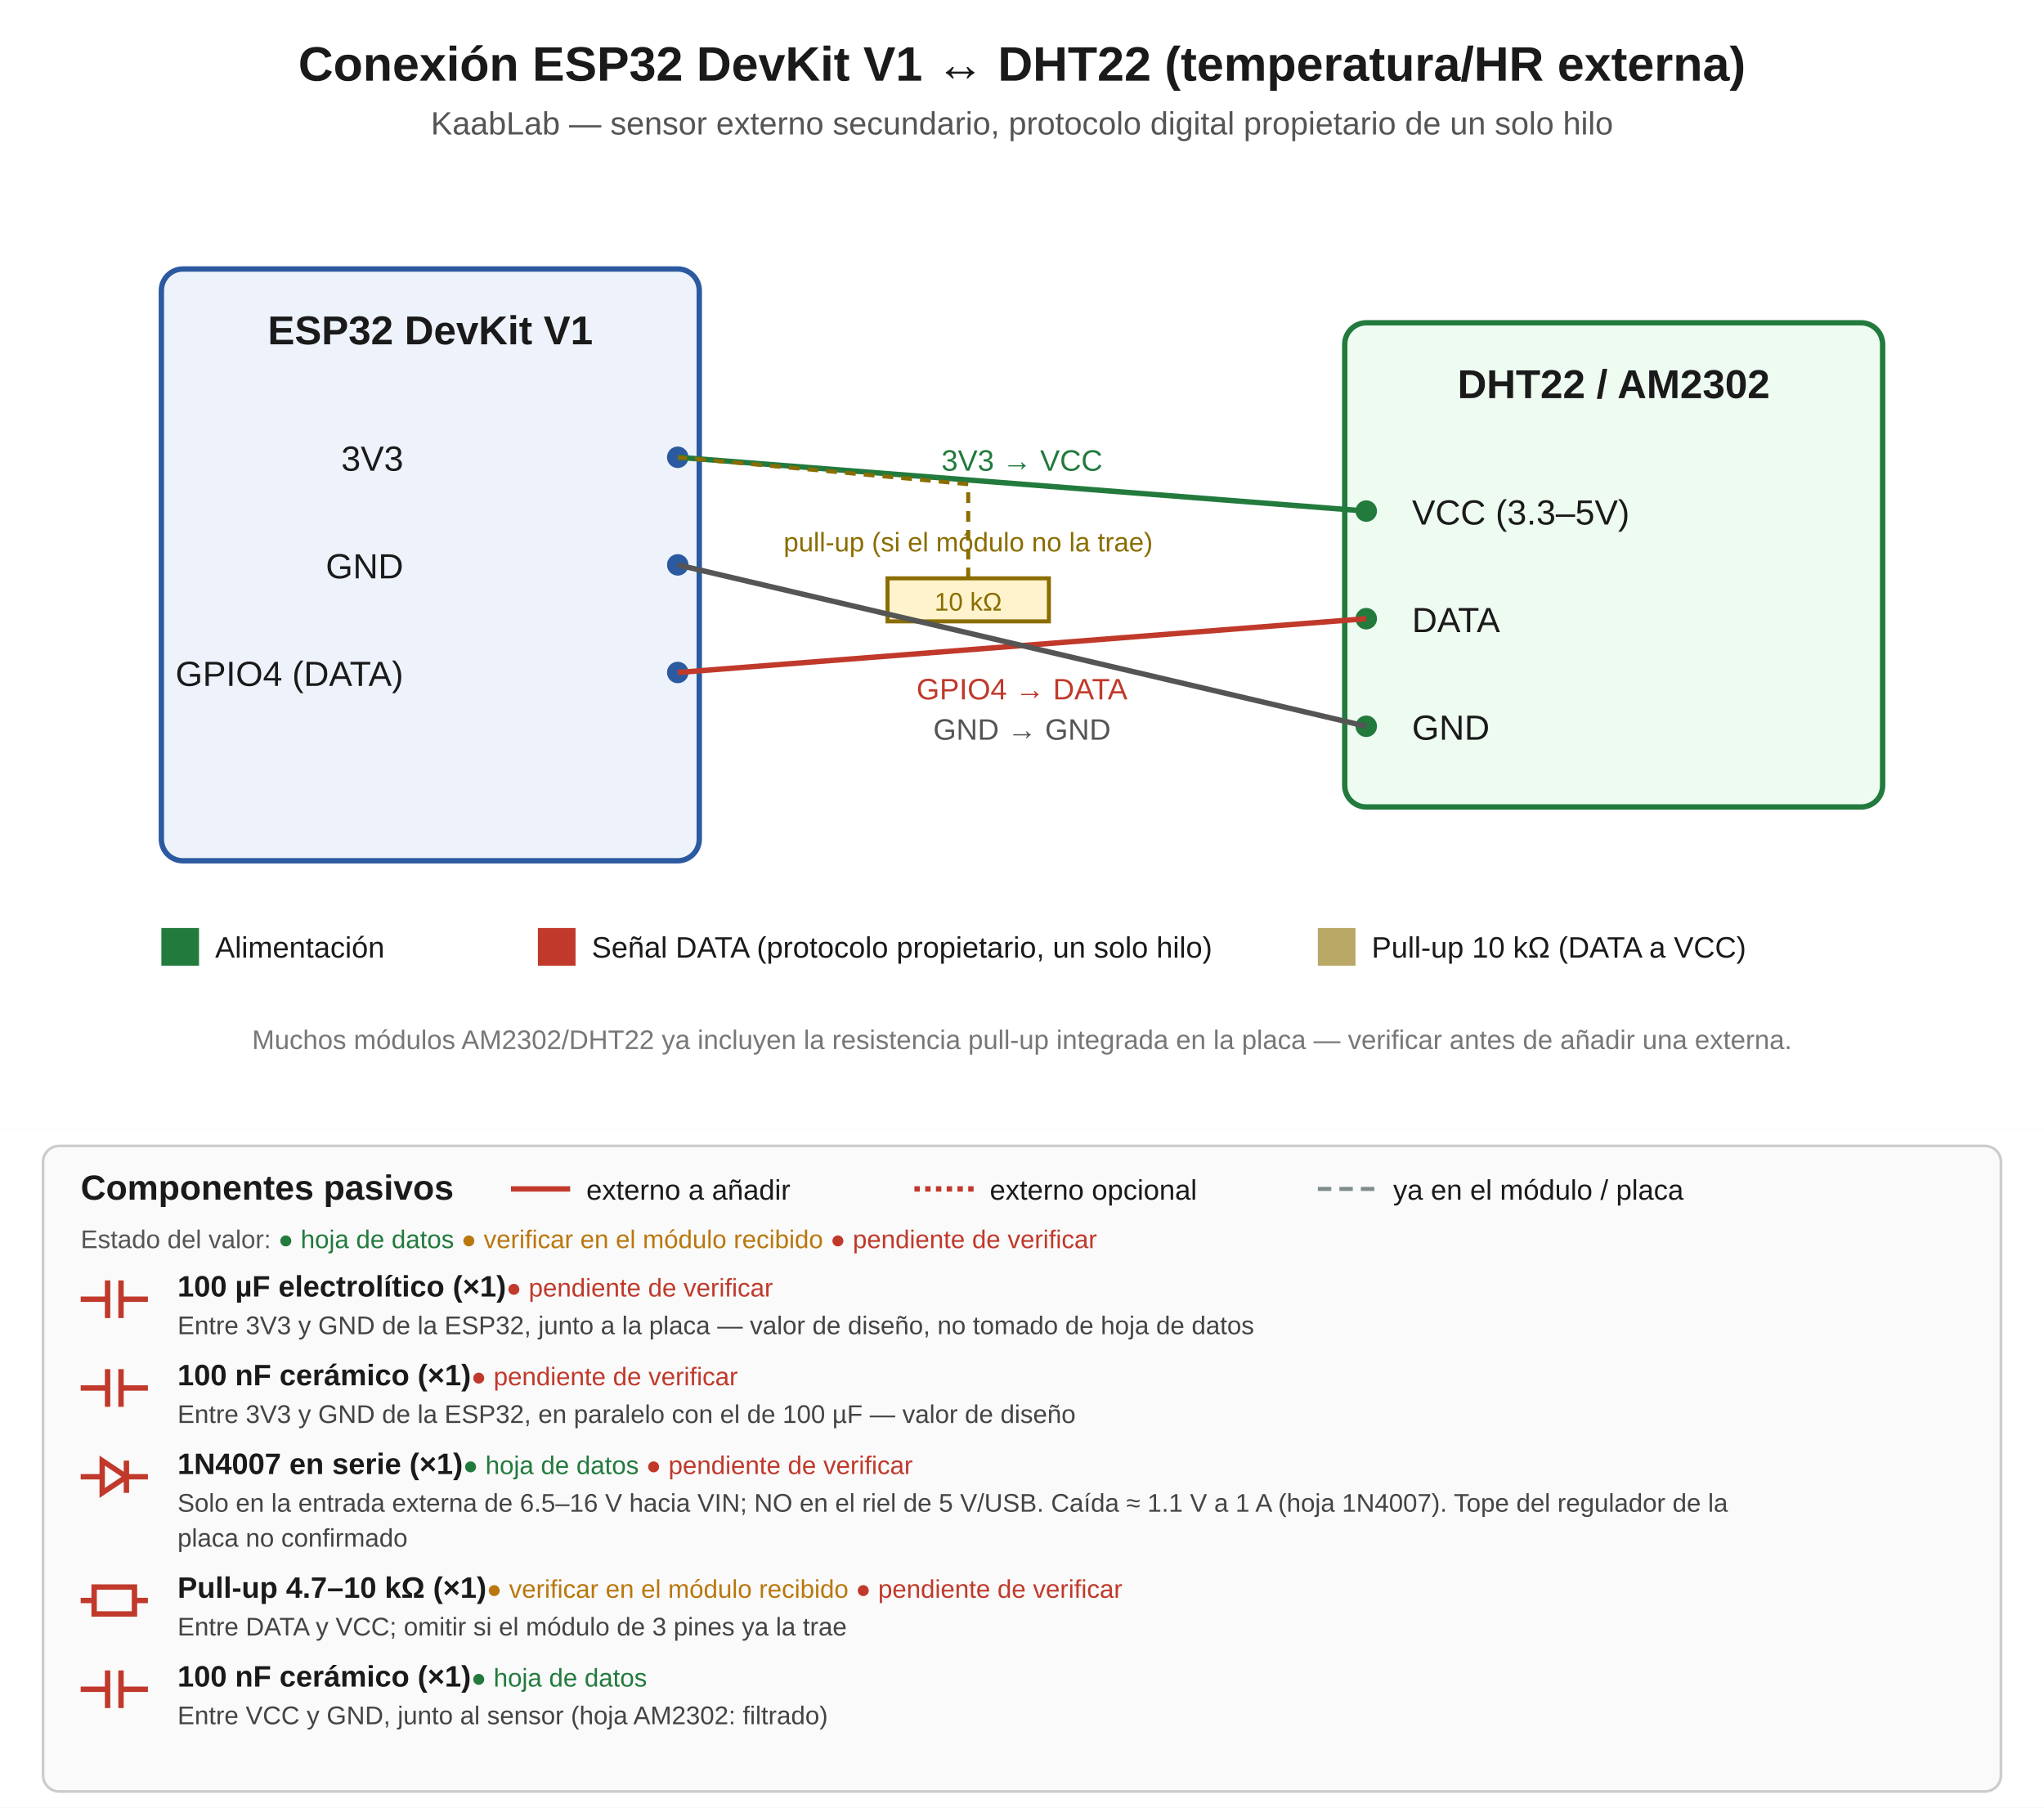
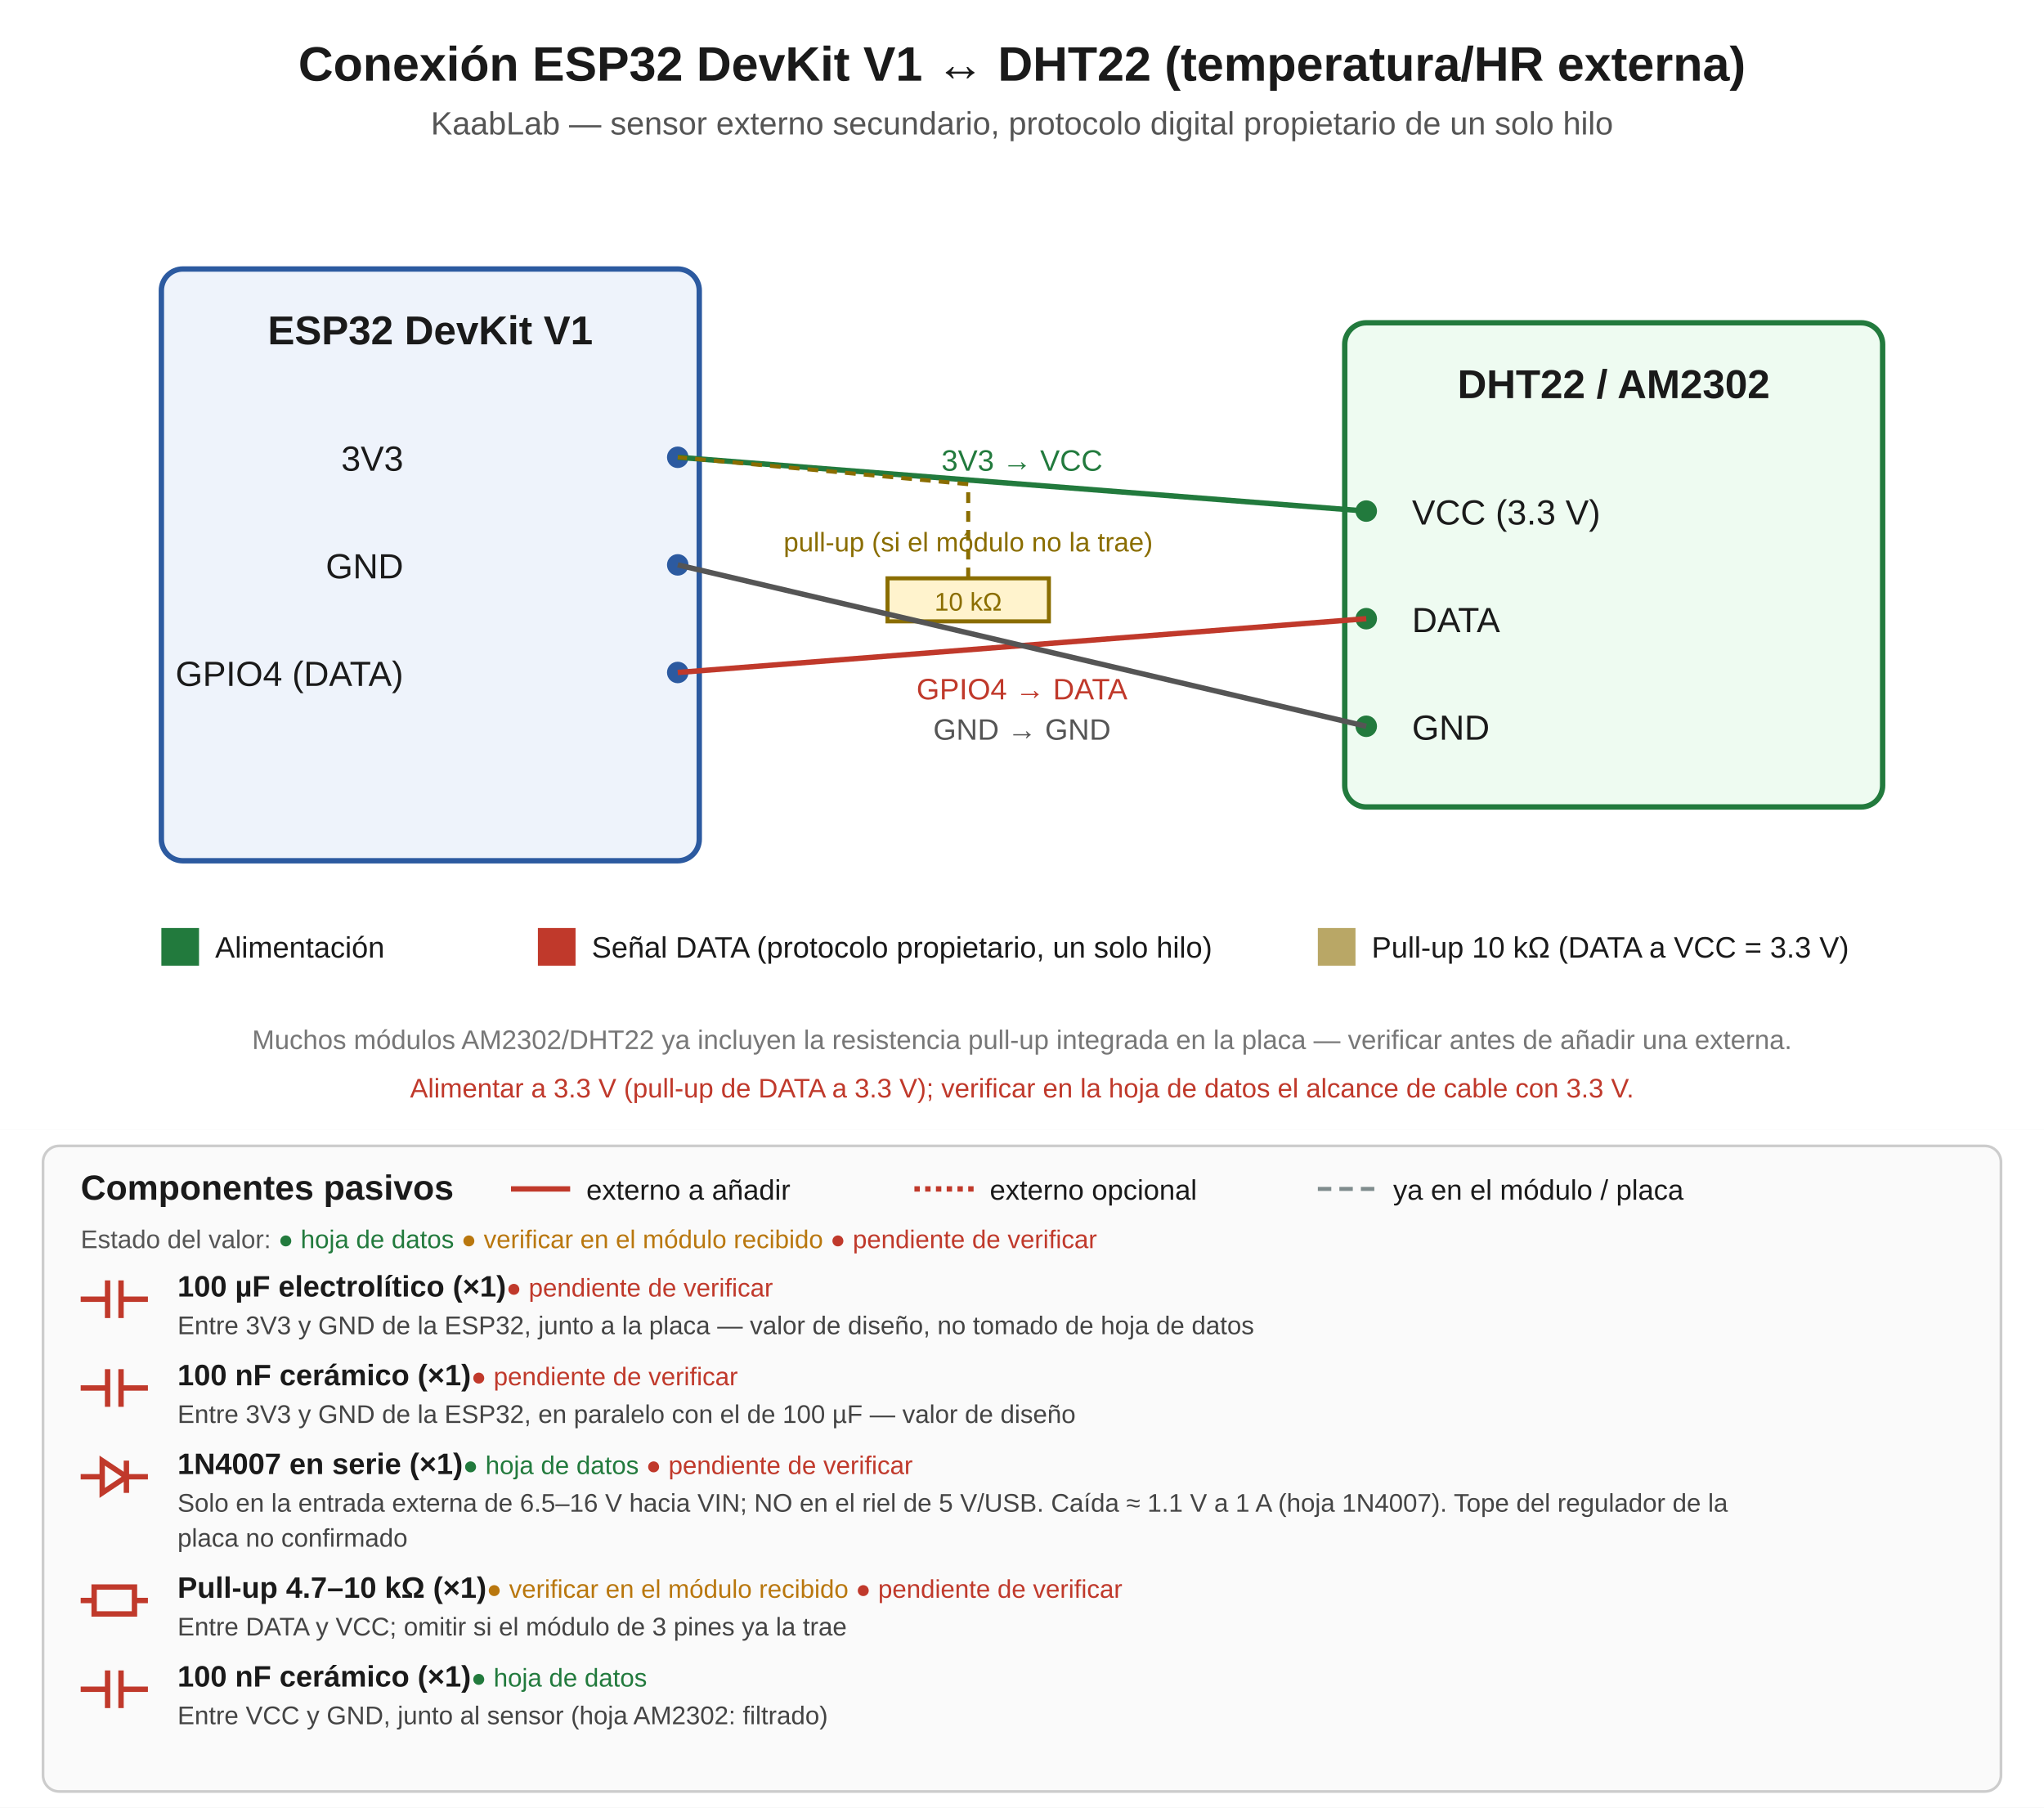
<svg xmlns="http://www.w3.org/2000/svg" viewBox="0 0 760 672" width="760" height="672" font-family="Segoe UI, Arial, sans-serif">
  <rect x="0" y="0" width="760" height="420" fill="#ffffff" />
  <text x="380" y="30" text-anchor="middle" font-size="18" font-weight="bold" fill="#1a1a1a">
    Conexión ESP32 DevKit V1 ↔ DHT22 (temperatura/HR externa)
  </text>
  <text x="380" y="50" text-anchor="middle" font-size="12" fill="#555555">
    KaabLab — sensor externo secundario, protocolo digital propietario de un solo hilo
  </text>
  <rect x="60" y="100" width="200" height="220" rx="8" fill="#eef3fb" stroke="#2c5aa0" stroke-width="2" />
  <text x="160" y="128" text-anchor="middle" font-size="15" font-weight="bold" fill="#1a1a1a">ESP32 DevKit V1</text>
  <circle cx="252" cy="170" r="4" fill="#2c5aa0" />
  <text x="150" y="175" text-anchor="end" font-size="13" fill="#1a1a1a">3V3</text>
  <circle cx="252" cy="210" r="4" fill="#2c5aa0" />
  <text x="150" y="215" text-anchor="end" font-size="13" fill="#1a1a1a">GND</text>
  <circle cx="252" cy="250" r="4" fill="#2c5aa0" />
  <text x="150" y="255" text-anchor="end" font-size="13" fill="#1a1a1a">GPIO4 (DATA)</text>
  <rect x="500" y="120" width="200" height="180" rx="8" fill="#eefbf1" stroke="#227a3d" stroke-width="2" />
  <text x="600" y="148" text-anchor="middle" font-size="15" font-weight="bold" fill="#1a1a1a">DHT22 / AM2302</text>
  <circle cx="508" cy="190" r="4" fill="#227a3d" />
-   <text x="525" y="195" font-size="13" fill="#1a1a1a">VCC (3.3–5V)</text>
+   <text x="525" y="195" font-size="13" fill="#1a1a1a">VCC (3.3 V)</text>
  <circle cx="508" cy="230" r="4" fill="#227a3d" />
  <text x="525" y="235" font-size="13" fill="#1a1a1a">DATA</text>
  <circle cx="508" cy="270" r="4" fill="#227a3d" />
  <text x="525" y="275" font-size="13" fill="#1a1a1a">GND</text>
  <rect x="330" y="215" width="60" height="16" fill="#fff3cd" stroke="#8a6d00" stroke-width="1.5" />
  <text x="360" y="227" text-anchor="middle" font-size="9.5" fill="#8a6d00">10 kΩ</text>
  <text x="360" y="205" text-anchor="middle" font-size="10" fill="#8a6d00">pull-up (si el módulo no la trae)</text>
  <line x1="252" y1="170" x2="508" y2="190" stroke="#227a3d" stroke-width="2" />
  <text x="380" y="175" text-anchor="middle" font-size="11" fill="#227a3d">3V3 → VCC</text>
  <line x1="252" y1="250" x2="508" y2="230" stroke="#c0392b" stroke-width="2" />
  <text x="380" y="260" text-anchor="middle" font-size="11" fill="#c0392b">GPIO4 → DATA</text>
  <line x1="360" y1="215" x2="360" y2="180" stroke="#8a6d00" stroke-width="1.5" stroke-dasharray="4,3" />
  <line x1="360" y1="180" x2="252" y2="170" stroke="#8a6d00" stroke-width="1.5" stroke-dasharray="4,3" />
  <line x1="252" y1="210" x2="508" y2="270" stroke="#555555" stroke-width="2" />
  <text x="380" y="255" text-anchor="middle" font-size="11" fill="#555555" transform="translate(0,20)">GND → GND</text>
  <rect x="60" y="345" width="14" height="14" fill="#227a3d" />
  <text x="80" y="356" font-size="11" fill="#1a1a1a">Alimentación</text>
  <rect x="200" y="345" width="14" height="14" fill="#c0392b" />
  <text x="220" y="356" font-size="11" fill="#1a1a1a">Señal DATA (protocolo propietario, un solo hilo)</text>
  <rect x="490" y="345" width="14" height="14" fill="#8a6d00" opacity="0.6" />
-   <text x="510" y="356" font-size="11" fill="#1a1a1a">Pull-up 10 kΩ (DATA a VCC)</text>
+   <text x="510" y="356" font-size="11" fill="#1a1a1a">Pull-up 10 kΩ (DATA a VCC = 3.3 V)</text>
  <text x="380" y="390" text-anchor="middle" font-size="10" fill="#777777">
    Muchos módulos AM2302/DHT22 ya incluyen la resistencia pull-up integrada en la placa — verificar antes de añadir una externa.
  </text>
+   <text x="380" y="408" text-anchor="middle" font-size="10" fill="#c0392b">Alimentar a 3.3 V (pull-up de DATA a 3.3 V); verificar en la hoja de datos el alcance de cable con 3.3 V.</text>
  <g id="componentes-pasivos" font-family="Segoe UI, Arial, sans-serif">
    <rect x="0" y="420" width="760" height="252" fill="#ffffff" />
    <rect x="16" y="426" width="728" height="240" rx="6" fill="#fafafa" stroke="#cccccc" />
    <text x="30" y="446" font-size="13" font-weight="bold" fill="#1a1a1a">Componentes pasivos</text>
    <line x1="190" y1="442" x2="212" y2="442" stroke="#c0392b" stroke-width="2" fill="none" />
    <text x="218" y="446" font-size="10.5" fill="#1a1a1a">externo a añadir</text>
    <line x1="340" y1="442" x2="362" y2="442" stroke="#c0392b" stroke-width="2" fill="none" stroke-dasharray="2,2" />
    <text x="368" y="446" font-size="10.5" fill="#1a1a1a">externo opcional</text>
    <line x1="490" y1="442" x2="512" y2="442" stroke="#7f8c8d" stroke-width="1.5" fill="none" stroke-dasharray="5,3" />
    <text x="518" y="446" font-size="10.5" fill="#1a1a1a">ya en el módulo / placa</text>
    <text x="30" y="464" font-size="9.5" fill="#555555">Estado del valor: <tspan fill="#227a3d">● hoja de datos</tspan>
      <tspan fill="#b9770e">● verificar en el módulo recibido</tspan>
      <tspan fill="#c0392b">● pendiente de verificar</tspan>
    </text>
    <line x1="30" y1="483" x2="40" y2="483" stroke="#c0392b" stroke-width="2" fill="none" />
    <line x1="40" y1="476" x2="40" y2="490" stroke="#c0392b" stroke-width="2" fill="none" />
    <line x1="45" y1="476" x2="45" y2="490" stroke="#c0392b" stroke-width="2" fill="none" />
    <line x1="45" y1="483" x2="55" y2="483" stroke="#c0392b" stroke-width="2" fill="none" />
    <text x="66" y="482" font-size="11" font-weight="bold" fill="#1a1a1a">100 µF electrolítico (×1)<tspan font-weight="normal" font-size="9.5">
        <tspan fill="#c0392b">● pendiente de verificar</tspan>
      </tspan>
    </text>
    <text x="66" y="496" font-size="9.5" fill="#444444">Entre 3V3 y GND de la ESP32, junto a la placa — valor de diseño, no tomado de hoja de datos</text>
    <line x1="30" y1="516" x2="40" y2="516" stroke="#c0392b" stroke-width="2" fill="none" />
    <line x1="40" y1="509" x2="40" y2="523" stroke="#c0392b" stroke-width="2" fill="none" />
    <line x1="45" y1="509" x2="45" y2="523" stroke="#c0392b" stroke-width="2" fill="none" />
    <line x1="45" y1="516" x2="55" y2="516" stroke="#c0392b" stroke-width="2" fill="none" />
    <text x="66" y="515" font-size="11" font-weight="bold" fill="#1a1a1a">100 nF cerámico (×1)<tspan font-weight="normal" font-size="9.5">
        <tspan fill="#c0392b">● pendiente de verificar</tspan>
      </tspan>
    </text>
    <text x="66" y="529" font-size="9.5" fill="#444444">Entre 3V3 y GND de la ESP32, en paralelo con el de 100 µF — valor de diseño</text>
    <line x1="30" y1="549" x2="38" y2="549" stroke="#c0392b" stroke-width="2" fill="none" />
    <polygon points="38,543 38,555 47,549" stroke="#c0392b" stroke-width="2" fill="none" />
    <line x1="47" y1="543" x2="47" y2="555" stroke="#c0392b" stroke-width="2" fill="none" />
    <line x1="47" y1="549" x2="55" y2="549" stroke="#c0392b" stroke-width="2" fill="none" />
    <text x="66" y="548" font-size="11" font-weight="bold" fill="#1a1a1a">1N4007 en serie (×1)<tspan font-weight="normal" font-size="9.5">
        <tspan fill="#227a3d">● hoja de datos</tspan>
        <tspan fill="#c0392b">● pendiente de verificar</tspan>
      </tspan>
    </text>
    <text x="66" y="562" font-size="9.5" fill="#444444">Solo en la entrada externa de 6.5–16 V hacia VIN; NO en el riel de 5 V/USB. Caída ≈ 1.1 V a 1 A (hoja 1N4007). Tope del regulador de la</text>
    <text x="66" y="575" font-size="9.5" fill="#444444">placa no confirmado</text>
    <line x1="30" y1="595" x2="35" y2="595" stroke="#c0392b" stroke-width="2" fill="none" />
    <rect x="35" y="590" width="15" height="10" stroke="#c0392b" stroke-width="2" fill="none" />
    <line x1="50" y1="595" x2="55" y2="595" stroke="#c0392b" stroke-width="2" fill="none" />
    <text x="66" y="594" font-size="11" font-weight="bold" fill="#1a1a1a">Pull-up 4.7–10 kΩ (×1)<tspan font-weight="normal" font-size="9.5">
        <tspan fill="#b9770e">● verificar en el módulo recibido</tspan>
        <tspan fill="#c0392b">● pendiente de verificar</tspan>
      </tspan>
    </text>
    <text x="66" y="608" font-size="9.5" fill="#444444">Entre DATA y VCC; omitir si el módulo de 3 pines ya la trae</text>
    <line x1="30" y1="628" x2="40" y2="628" stroke="#c0392b" stroke-width="2" fill="none" />
    <line x1="40" y1="621" x2="40" y2="635" stroke="#c0392b" stroke-width="2" fill="none" />
    <line x1="45" y1="621" x2="45" y2="635" stroke="#c0392b" stroke-width="2" fill="none" />
    <line x1="45" y1="628" x2="55" y2="628" stroke="#c0392b" stroke-width="2" fill="none" />
    <text x="66" y="627" font-size="11" font-weight="bold" fill="#1a1a1a">100 nF cerámico (×1)<tspan font-weight="normal" font-size="9.5">
        <tspan fill="#227a3d">● hoja de datos</tspan>
      </tspan>
    </text>
    <text x="66" y="641" font-size="9.5" fill="#444444">Entre VCC y GND, junto al sensor (hoja AM2302: filtrado)</text>
  </g>
</svg>
